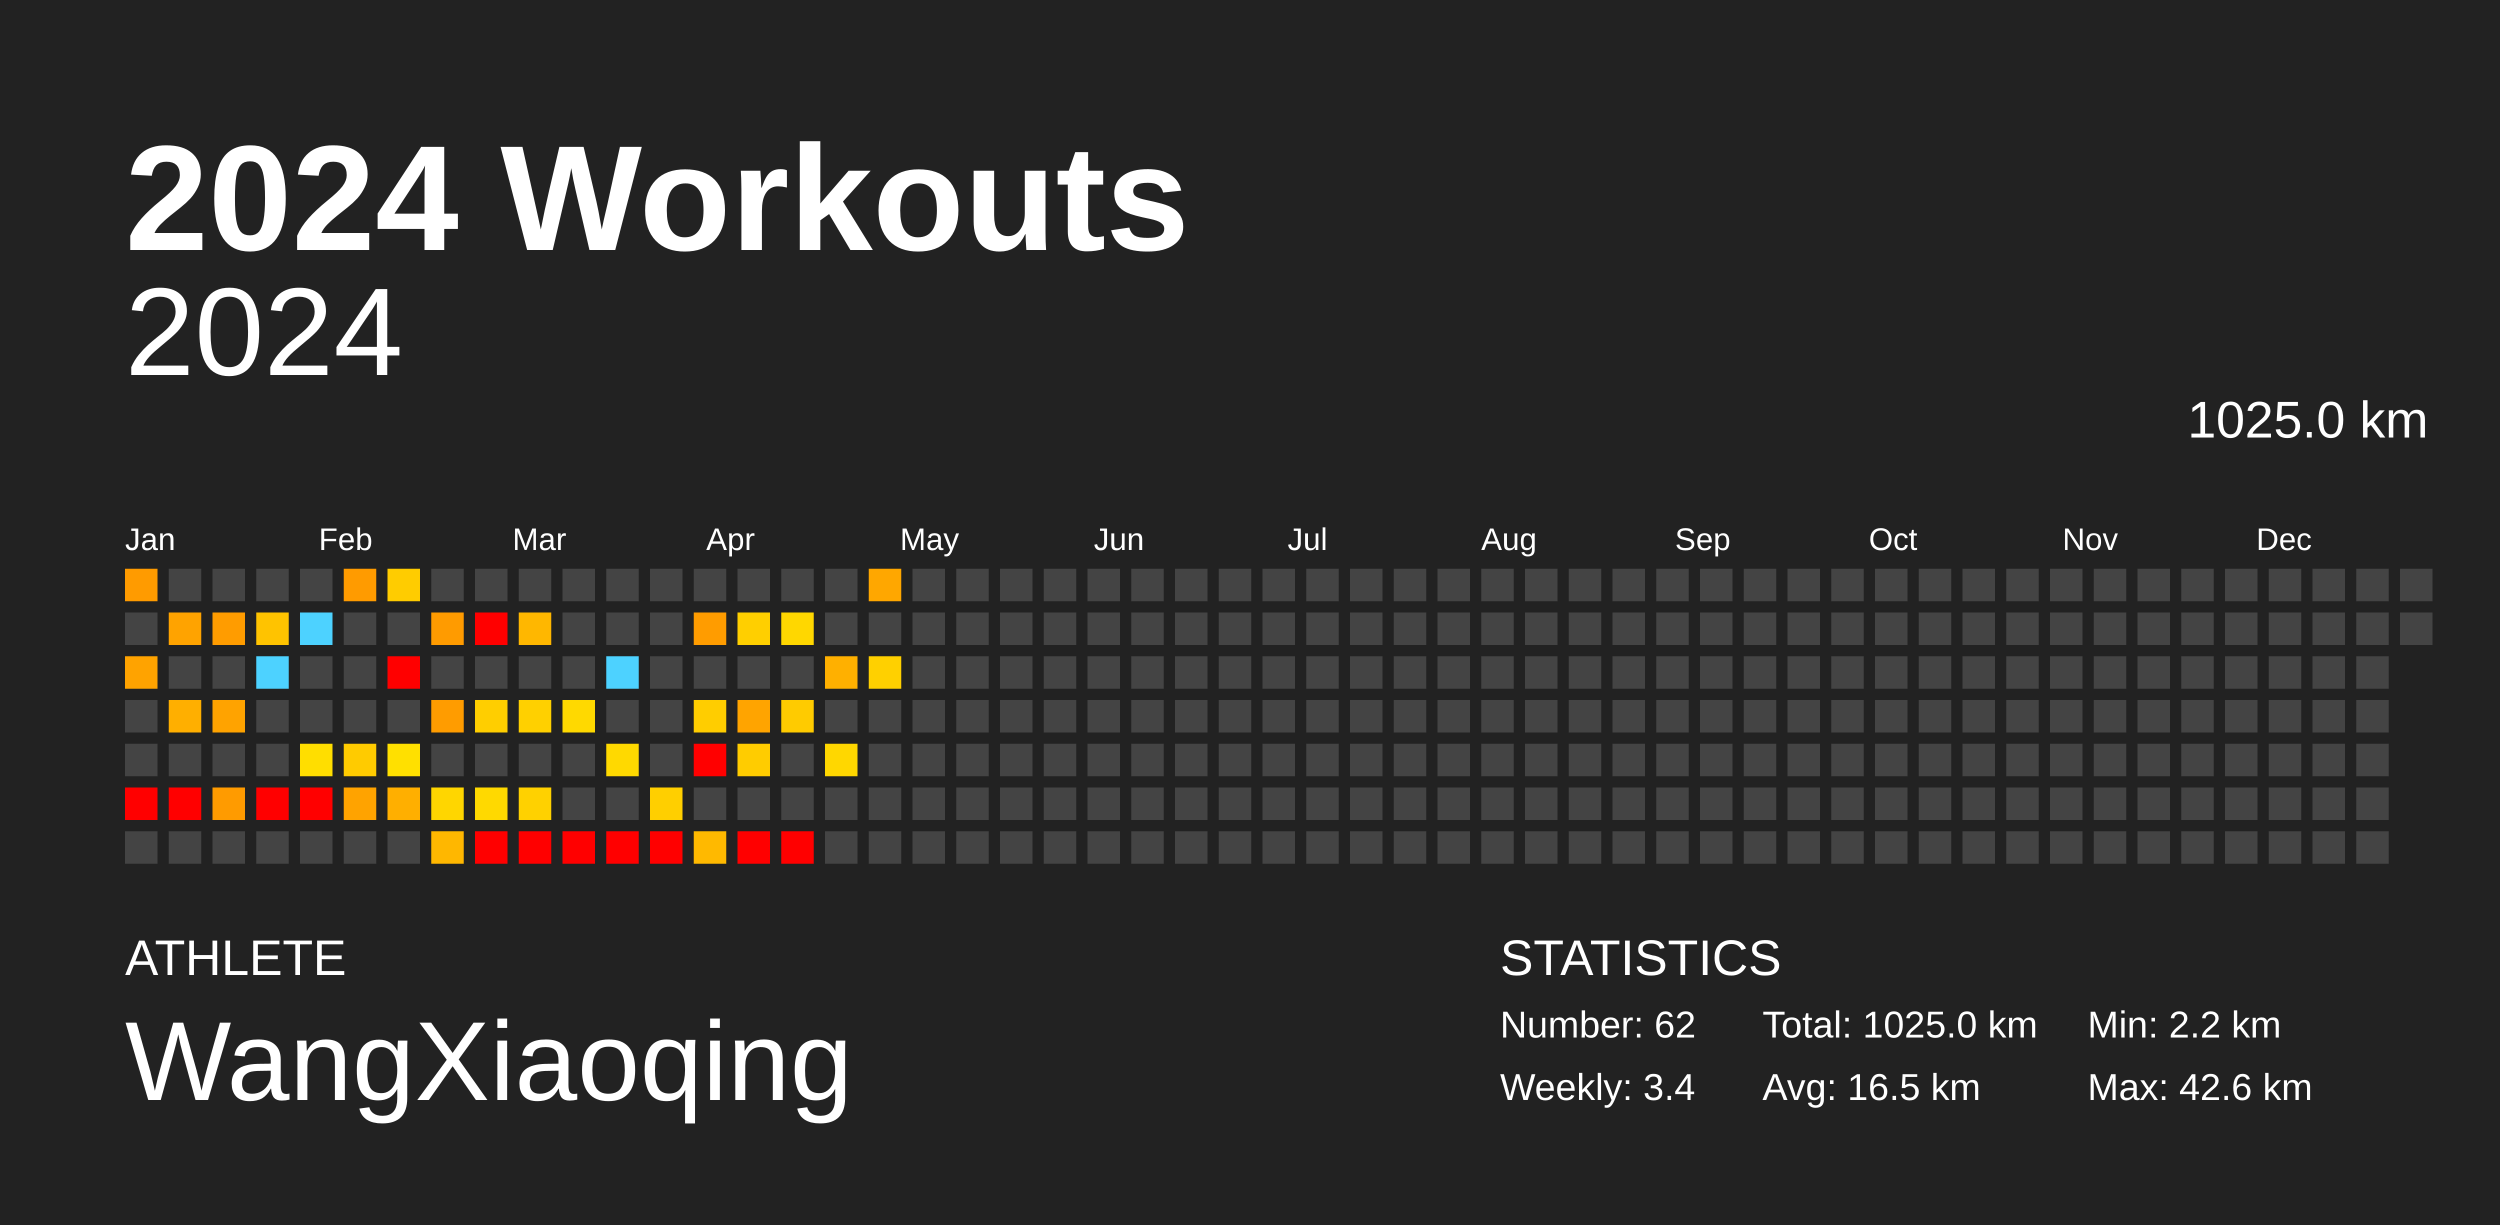
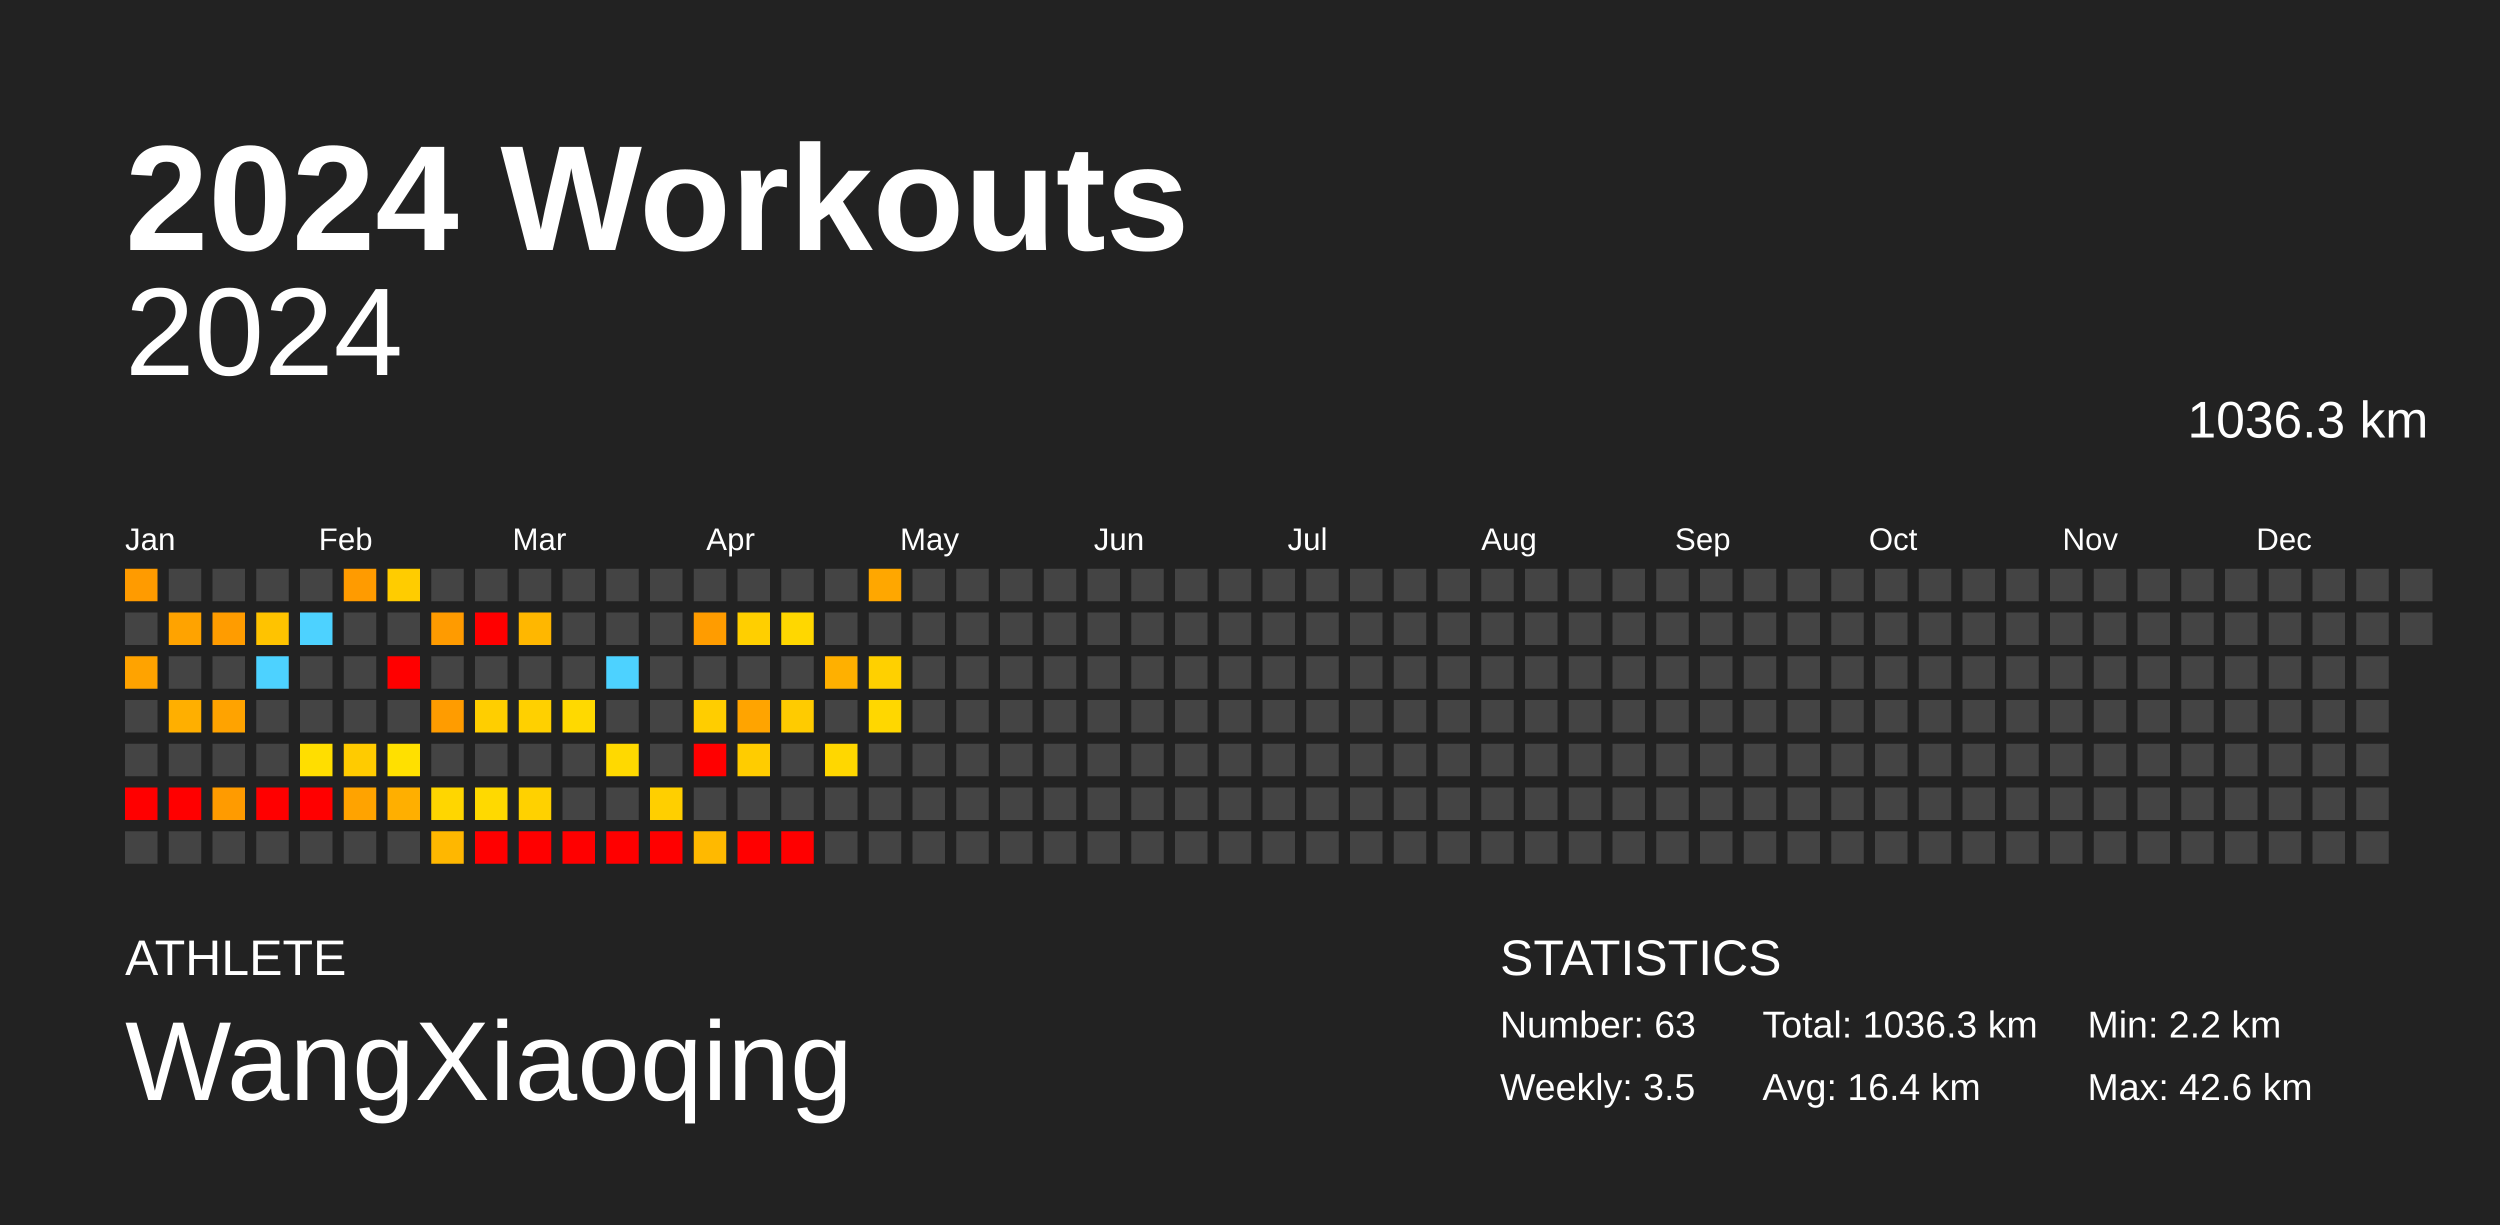
<svg xmlns="http://www.w3.org/2000/svg" baseProfile="full" height="98mm" version="1.1" viewBox="0,0,200,98" width="200mm">
  <defs />
  <rect fill="#222222" height="98" width="200" x="0" y="0" />
  <text fill="#FFFFFF" style="font-size:12px; font-family:Arial; font-weight:bold;" x="10" y="20">2024 Workouts</text>
  <text fill="#FFFFFF" style="font-size:4px; font-family:Arial" x="10" y="78">ATHLETE</text>
  <text fill="#FFFFFF" style="font-size:9px; font-family:Arial" x="10" y="88">WangXiaoqing</text>
  <text fill="#FFFFFF" style="font-size:4px; font-family:Arial" x="120" y="78">STATISTICS</text>
-   <text fill="#FFFFFF" style="font-size:3px; font-family:Arial" x="120" y="83">Number: 62</text>
-   <text fill="#FFFFFF" style="font-size:3px; font-family:Arial" x="120" y="88">Weekly: 3.4</text>
-   <text fill="#FFFFFF" style="font-size:3px; font-family:Arial" x="141" y="83">Total: 1025.0 km</text>
-   <text fill="#FFFFFF" style="font-size:3px; font-family:Arial" x="141" y="88">Avg: 16.5 km</text>
+   <text fill="#FFFFFF" style="font-size:3px; font-family:Arial" x="120" y="83">Number: 63</text>
+   <text fill="#FFFFFF" style="font-size:3px; font-family:Arial" x="120" y="88">Weekly: 3.5</text>
+   <text fill="#FFFFFF" style="font-size:3px; font-family:Arial" x="141" y="83">Total: 1036.3 km</text>
+   <text fill="#FFFFFF" style="font-size:3px; font-family:Arial" x="141" y="88">Avg: 16.4 km</text>
  <text fill="#FFFFFF" style="font-size:3px; font-family:Arial" x="167" y="83">Min: 2.2 km</text>
  <text fill="#FFFFFF" style="font-size:3px; font-family:Arial" x="167" y="88">Max: 42.6 km</text>
  <text alignment-baseline="hanging" fill="#FFFFFF" style="font-size:10.0px; font-family:Arial;" x="10" y="30">2024</text>
-   <text alignment-baseline="hanging" fill="#FFFFFF" style="font-size:4.125px; font-family:Arial;" x="175" y="35">1025.0 km</text>
+   <text alignment-baseline="hanging" fill="#FFFFFF" style="font-size:4.125px; font-family:Arial;" x="175" y="35">1036.3 km</text>
  <text fill="#FFFFFF" style="font-size:2.5px; font-family:Arial" x="10.0" y="44">Jan</text>
  <text fill="#FFFFFF" style="font-size:2.5px; font-family:Arial" x="25.5" y="44">Feb</text>
  <text fill="#FFFFFF" style="font-size:2.5px; font-family:Arial" x="41.0" y="44">Mar</text>
  <text fill="#FFFFFF" style="font-size:2.5px; font-family:Arial" x="56.5" y="44">Apr</text>
  <text fill="#FFFFFF" style="font-size:2.5px; font-family:Arial" x="72.0" y="44">May</text>
  <text fill="#FFFFFF" style="font-size:2.5px; font-family:Arial" x="87.5" y="44">Jun</text>
  <text fill="#FFFFFF" style="font-size:2.5px; font-family:Arial" x="103.0" y="44">Jul</text>
  <text fill="#FFFFFF" style="font-size:2.5px; font-family:Arial" x="118.5" y="44">Aug</text>
  <text fill="#FFFFFF" style="font-size:2.5px; font-family:Arial" x="134.0" y="44">Sep</text>
  <text fill="#FFFFFF" style="font-size:2.5px; font-family:Arial" x="149.5" y="44">Oct</text>
  <text fill="#FFFFFF" style="font-size:2.5px; font-family:Arial" x="165.0" y="44">Nov</text>
  <text fill="#FFFFFF" style="font-size:2.5px; font-family:Arial" x="180.5" y="44">Dec</text>
  <rect fill="#ff9b00" height="2.6" width="2.6" x="10.0" y="45.5" />
  <rect fill="#444444" height="2.6" width="2.6" x="10.0" y="49.0" />
  <rect fill="#ffa300" height="2.6" width="2.6" x="10.0" y="52.5" />
  <rect fill="#444444" height="2.6" width="2.6" x="10.0" y="56.0" />
  <rect fill="#444444" height="2.6" width="2.6" x="10.0" y="59.5" />
  <rect fill="red" height="2.6" width="2.6" x="10.0" y="63.0" />
  <rect fill="#444444" height="2.6" width="2.6" x="10.0" y="66.5" />
  <rect fill="#444444" height="2.6" width="2.6" x="13.5" y="45.5" />
  <rect fill="#ffa300" height="2.6" width="2.6" x="13.5" y="49.0" />
  <rect fill="#444444" height="2.6" width="2.6" x="13.5" y="52.5" />
  <rect fill="#ffaf00" height="2.6" width="2.6" x="13.5" y="56.0" />
  <rect fill="#444444" height="2.6" width="2.6" x="13.5" y="59.5" />
  <rect fill="red" height="2.6" width="2.6" x="13.5" y="63.0" />
  <rect fill="#444444" height="2.6" width="2.6" x="13.5" y="66.5" />
  <rect fill="#444444" height="2.6" width="2.6" x="17.0" y="45.5" />
  <rect fill="#ff9c00" height="2.6" width="2.6" x="17.0" y="49.0" />
  <rect fill="#444444" height="2.6" width="2.6" x="17.0" y="52.5" />
  <rect fill="#ffa300" height="2.6" width="2.6" x="17.0" y="56.0" />
  <rect fill="#444444" height="2.6" width="2.6" x="17.0" y="59.5" />
  <rect fill="#ff9b00" height="2.6" width="2.6" x="17.0" y="63.0" />
  <rect fill="#444444" height="2.6" width="2.6" x="17.0" y="66.5" />
  <rect fill="#444444" height="2.6" width="2.6" x="20.5" y="45.5" />
  <rect fill="#ffc300" height="2.6" width="2.6" x="20.5" y="49.0" />
  <rect fill="#4dd2ff" height="2.6" width="2.6" x="20.5" y="52.5" />
  <rect fill="#444444" height="2.6" width="2.6" x="20.5" y="56.0" />
  <rect fill="#444444" height="2.6" width="2.6" x="20.5" y="59.5" />
  <rect fill="red" height="2.6" width="2.6" x="20.5" y="63.0" />
  <rect fill="#444444" height="2.6" width="2.6" x="20.5" y="66.5" />
  <rect fill="#444444" height="2.6" width="2.6" x="24.0" y="45.5" />
  <rect fill="#4dd2ff" height="2.6" width="2.6" x="24.0" y="49.0" />
  <rect fill="#444444" height="2.6" width="2.6" x="24.0" y="52.5" />
  <rect fill="#444444" height="2.6" width="2.6" x="24.0" y="56.0" />
  <rect fill="#ffde00" height="2.6" width="2.6" x="24.0" y="59.5" />
  <rect fill="red" height="2.6" width="2.6" x="24.0" y="63.0" />
  <rect fill="#444444" height="2.6" width="2.6" x="24.0" y="66.5" />
  <rect fill="#ff9b00" height="2.6" width="2.6" x="27.5" y="45.5" />
  <rect fill="#444444" height="2.6" width="2.6" x="27.5" y="49.0" />
  <rect fill="#444444" height="2.6" width="2.6" x="27.5" y="52.5" />
  <rect fill="#444444" height="2.6" width="2.6" x="27.5" y="56.0" />
  <rect fill="#ffcb00" height="2.6" width="2.6" x="27.5" y="59.5" />
  <rect fill="#ffa300" height="2.6" width="2.6" x="27.5" y="63.0" />
  <rect fill="#444444" height="2.6" width="2.6" x="27.5" y="66.5" />
  <rect fill="#ffcc00" height="2.6" width="2.6" x="31.0" y="45.5" />
  <rect fill="#444444" height="2.6" width="2.6" x="31.0" y="49.0" />
  <rect fill="red" height="2.6" width="2.6" x="31.0" y="52.5" />
  <rect fill="#444444" height="2.6" width="2.6" x="31.0" y="56.0" />
  <rect fill="#ffe000" height="2.6" width="2.6" x="31.0" y="59.5" />
  <rect fill="#ffaf00" height="2.6" width="2.6" x="31.0" y="63.0" />
  <rect fill="#444444" height="2.6" width="2.6" x="31.0" y="66.5" />
  <rect fill="#444444" height="2.6" width="2.6" x="34.5" y="45.5" />
  <rect fill="#ff9b00" height="2.6" width="2.6" x="34.5" y="49.0" />
  <rect fill="#444444" height="2.6" width="2.6" x="34.5" y="52.5" />
  <rect fill="#ff9c00" height="2.6" width="2.6" x="34.5" y="56.0" />
  <rect fill="#444444" height="2.6" width="2.6" x="34.5" y="59.5" />
  <rect fill="#ffd600" height="2.6" width="2.6" x="34.5" y="63.0" />
  <rect fill="#ffb700" height="2.6" width="2.6" x="34.5" y="66.5" />
  <rect fill="#444444" height="2.6" width="2.6" x="38.0" y="45.5" />
  <rect fill="red" height="2.6" width="2.6" x="38.0" y="49.0" />
  <rect fill="#444444" height="2.6" width="2.6" x="38.0" y="52.5" />
  <rect fill="#ffce00" height="2.6" width="2.6" x="38.0" y="56.0" />
  <rect fill="#444444" height="2.6" width="2.6" x="38.0" y="59.5" />
  <rect fill="#ffd900" height="2.6" width="2.6" x="38.0" y="63.0" />
  <rect fill="red" height="2.6" width="2.6" x="38.0" y="66.5" />
  <rect fill="#444444" height="2.6" width="2.6" x="41.5" y="45.5" />
  <rect fill="#ffb700" height="2.6" width="2.6" x="41.5" y="49.0" />
  <rect fill="#444444" height="2.6" width="2.6" x="41.5" y="52.5" />
  <rect fill="#ffd000" height="2.6" width="2.6" x="41.5" y="56.0" />
  <rect fill="#444444" height="2.6" width="2.6" x="41.5" y="59.5" />
  <rect fill="#ffd100" height="2.6" width="2.6" x="41.5" y="63.0" />
  <rect fill="red" height="2.6" width="2.6" x="41.5" y="66.5" />
  <rect fill="#444444" height="2.6" width="2.6" x="45.0" y="45.5" />
  <rect fill="#444444" height="2.6" width="2.6" x="45.0" y="49.0" />
  <rect fill="#444444" height="2.6" width="2.6" x="45.0" y="52.5" />
  <rect fill="#ffd900" height="2.6" width="2.6" x="45.0" y="56.0" />
  <rect fill="#444444" height="2.6" width="2.6" x="45.0" y="59.5" />
  <rect fill="#444444" height="2.6" width="2.6" x="45.0" y="63.0" />
  <rect fill="red" height="2.6" width="2.6" x="45.0" y="66.5" />
  <rect fill="#444444" height="2.6" width="2.6" x="48.5" y="45.5" />
  <rect fill="#444444" height="2.6" width="2.6" x="48.5" y="49.0" />
  <rect fill="#4dd2ff" height="2.6" width="2.6" x="48.5" y="52.5" />
  <rect fill="#444444" height="2.6" width="2.6" x="48.5" y="56.0" />
  <rect fill="#ffd900" height="2.6" width="2.6" x="48.5" y="59.5" />
  <rect fill="#444444" height="2.6" width="2.6" x="48.5" y="63.0" />
  <rect fill="red" height="2.6" width="2.6" x="48.5" y="66.5" />
  <rect fill="#444444" height="2.6" width="2.6" x="52.0" y="45.5" />
  <rect fill="#444444" height="2.6" width="2.6" x="52.0" y="49.0" />
  <rect fill="#444444" height="2.6" width="2.6" x="52.0" y="52.5" />
  <rect fill="#444444" height="2.6" width="2.6" x="52.0" y="56.0" />
  <rect fill="#444444" height="2.6" width="2.6" x="52.0" y="59.5" />
  <rect fill="#ffcf00" height="2.6" width="2.6" x="52.0" y="63.0" />
  <rect fill="red" height="2.6" width="2.6" x="52.0" y="66.5" />
  <rect fill="#444444" height="2.6" width="2.6" x="55.5" y="45.5" />
  <rect fill="#ff9c00" height="2.6" width="2.6" x="55.5" y="49.0" />
  <rect fill="#444444" height="2.6" width="2.6" x="55.5" y="52.5" />
  <rect fill="#ffcd00" height="2.6" width="2.6" x="55.5" y="56.0" />
  <rect fill="red" height="2.6" width="2.6" x="55.5" y="59.5" />
  <rect fill="#444444" height="2.6" width="2.6" x="55.5" y="63.0" />
  <rect fill="#ffb900" height="2.6" width="2.6" x="55.5" y="66.5" />
  <rect fill="#444444" height="2.6" width="2.6" x="59.0" y="45.5" />
  <rect fill="#ffcf00" height="2.6" width="2.6" x="59.0" y="49.0" />
  <rect fill="#444444" height="2.6" width="2.6" x="59.0" y="52.5" />
  <rect fill="#ffa400" height="2.6" width="2.6" x="59.0" y="56.0" />
  <rect fill="#ffcc00" height="2.6" width="2.6" x="59.0" y="59.5" />
  <rect fill="#444444" height="2.6" width="2.6" x="59.0" y="63.0" />
  <rect fill="red" height="2.6" width="2.6" x="59.0" y="66.5" />
  <rect fill="#444444" height="2.6" width="2.6" x="62.5" y="45.5" />
  <rect fill="#ffd700" height="2.6" width="2.6" x="62.5" y="49.0" />
  <rect fill="#444444" height="2.6" width="2.6" x="62.5" y="52.5" />
  <rect fill="#ffcb00" height="2.6" width="2.6" x="62.5" y="56.0" />
  <rect fill="#444444" height="2.6" width="2.6" x="62.5" y="59.5" />
  <rect fill="#444444" height="2.6" width="2.6" x="62.5" y="63.0" />
  <rect fill="red" height="2.6" width="2.6" x="62.5" y="66.5" />
  <rect fill="#444444" height="2.6" width="2.6" x="66.0" y="45.5" />
  <rect fill="#444444" height="2.6" width="2.6" x="66.0" y="49.0" />
  <rect fill="#ffb000" height="2.6" width="2.6" x="66.0" y="52.5" />
  <rect fill="#444444" height="2.6" width="2.6" x="66.0" y="56.0" />
  <rect fill="#ffd700" height="2.6" width="2.6" x="66.0" y="59.5" />
  <rect fill="#444444" height="2.6" width="2.6" x="66.0" y="63.0" />
  <rect fill="#444444" height="2.6" width="2.6" x="66.0" y="66.5" />
  <rect fill="#ffa700" height="2.6" width="2.6" x="69.5" y="45.5" />
  <rect fill="#444444" height="2.6" width="2.6" x="69.5" y="49.0" />
  <rect fill="#ffd000" height="2.6" width="2.6" x="69.5" y="52.5" />
-   <rect fill="#444444" height="2.6" width="2.6" x="69.5" y="56.0" />
+   <rect fill="#ffd700" height="2.6" width="2.6" x="69.5" y="56.0" />
  <rect fill="#444444" height="2.6" width="2.6" x="69.5" y="59.5" />
  <rect fill="#444444" height="2.6" width="2.6" x="69.5" y="63.0" />
  <rect fill="#444444" height="2.6" width="2.6" x="69.5" y="66.5" />
  <rect fill="#444444" height="2.6" width="2.6" x="73.0" y="45.5" />
  <rect fill="#444444" height="2.6" width="2.6" x="73.0" y="49.0" />
  <rect fill="#444444" height="2.6" width="2.6" x="73.0" y="52.5" />
  <rect fill="#444444" height="2.6" width="2.6" x="73.0" y="56.0" />
  <rect fill="#444444" height="2.6" width="2.6" x="73.0" y="59.5" />
  <rect fill="#444444" height="2.6" width="2.6" x="73.0" y="63.0" />
  <rect fill="#444444" height="2.6" width="2.6" x="73.0" y="66.5" />
  <rect fill="#444444" height="2.6" width="2.6" x="76.5" y="45.5" />
  <rect fill="#444444" height="2.6" width="2.6" x="76.5" y="49.0" />
  <rect fill="#444444" height="2.6" width="2.6" x="76.5" y="52.5" />
  <rect fill="#444444" height="2.6" width="2.6" x="76.5" y="56.0" />
  <rect fill="#444444" height="2.6" width="2.6" x="76.5" y="59.5" />
  <rect fill="#444444" height="2.6" width="2.6" x="76.5" y="63.0" />
  <rect fill="#444444" height="2.6" width="2.6" x="76.5" y="66.5" />
  <rect fill="#444444" height="2.6" width="2.6" x="80.0" y="45.5" />
  <rect fill="#444444" height="2.6" width="2.6" x="80.0" y="49.0" />
  <rect fill="#444444" height="2.6" width="2.6" x="80.0" y="52.5" />
  <rect fill="#444444" height="2.6" width="2.6" x="80.0" y="56.0" />
  <rect fill="#444444" height="2.6" width="2.6" x="80.0" y="59.5" />
  <rect fill="#444444" height="2.6" width="2.6" x="80.0" y="63.0" />
  <rect fill="#444444" height="2.6" width="2.6" x="80.0" y="66.5" />
  <rect fill="#444444" height="2.6" width="2.6" x="83.5" y="45.5" />
  <rect fill="#444444" height="2.6" width="2.6" x="83.5" y="49.0" />
  <rect fill="#444444" height="2.6" width="2.6" x="83.5" y="52.5" />
  <rect fill="#444444" height="2.6" width="2.6" x="83.5" y="56.0" />
  <rect fill="#444444" height="2.6" width="2.6" x="83.5" y="59.5" />
  <rect fill="#444444" height="2.6" width="2.6" x="83.5" y="63.0" />
  <rect fill="#444444" height="2.6" width="2.6" x="83.5" y="66.5" />
  <rect fill="#444444" height="2.6" width="2.6" x="87.0" y="45.5" />
  <rect fill="#444444" height="2.6" width="2.6" x="87.0" y="49.0" />
  <rect fill="#444444" height="2.6" width="2.6" x="87.0" y="52.5" />
  <rect fill="#444444" height="2.6" width="2.6" x="87.0" y="56.0" />
  <rect fill="#444444" height="2.6" width="2.6" x="87.0" y="59.5" />
  <rect fill="#444444" height="2.6" width="2.6" x="87.0" y="63.0" />
  <rect fill="#444444" height="2.6" width="2.6" x="87.0" y="66.5" />
  <rect fill="#444444" height="2.6" width="2.6" x="90.5" y="45.5" />
  <rect fill="#444444" height="2.6" width="2.6" x="90.5" y="49.0" />
  <rect fill="#444444" height="2.6" width="2.6" x="90.5" y="52.5" />
  <rect fill="#444444" height="2.6" width="2.6" x="90.5" y="56.0" />
  <rect fill="#444444" height="2.6" width="2.6" x="90.5" y="59.5" />
  <rect fill="#444444" height="2.6" width="2.6" x="90.5" y="63.0" />
  <rect fill="#444444" height="2.6" width="2.6" x="90.5" y="66.5" />
  <rect fill="#444444" height="2.6" width="2.6" x="94.0" y="45.5" />
  <rect fill="#444444" height="2.6" width="2.6" x="94.0" y="49.0" />
  <rect fill="#444444" height="2.6" width="2.6" x="94.0" y="52.5" />
  <rect fill="#444444" height="2.6" width="2.6" x="94.0" y="56.0" />
  <rect fill="#444444" height="2.6" width="2.6" x="94.0" y="59.5" />
  <rect fill="#444444" height="2.6" width="2.6" x="94.0" y="63.0" />
  <rect fill="#444444" height="2.6" width="2.6" x="94.0" y="66.5" />
  <rect fill="#444444" height="2.6" width="2.6" x="97.5" y="45.5" />
  <rect fill="#444444" height="2.6" width="2.6" x="97.5" y="49.0" />
  <rect fill="#444444" height="2.6" width="2.6" x="97.5" y="52.5" />
  <rect fill="#444444" height="2.6" width="2.6" x="97.5" y="56.0" />
  <rect fill="#444444" height="2.6" width="2.6" x="97.5" y="59.5" />
  <rect fill="#444444" height="2.6" width="2.6" x="97.5" y="63.0" />
  <rect fill="#444444" height="2.6" width="2.6" x="97.5" y="66.5" />
  <rect fill="#444444" height="2.6" width="2.6" x="101.0" y="45.5" />
  <rect fill="#444444" height="2.6" width="2.6" x="101.0" y="49.0" />
  <rect fill="#444444" height="2.6" width="2.6" x="101.0" y="52.5" />
  <rect fill="#444444" height="2.6" width="2.6" x="101.0" y="56.0" />
  <rect fill="#444444" height="2.6" width="2.6" x="101.0" y="59.5" />
  <rect fill="#444444" height="2.6" width="2.6" x="101.0" y="63.0" />
  <rect fill="#444444" height="2.6" width="2.6" x="101.0" y="66.5" />
  <rect fill="#444444" height="2.6" width="2.6" x="104.5" y="45.5" />
  <rect fill="#444444" height="2.6" width="2.6" x="104.5" y="49.0" />
  <rect fill="#444444" height="2.6" width="2.6" x="104.5" y="52.5" />
  <rect fill="#444444" height="2.6" width="2.6" x="104.5" y="56.0" />
  <rect fill="#444444" height="2.6" width="2.6" x="104.5" y="59.5" />
  <rect fill="#444444" height="2.6" width="2.6" x="104.5" y="63.0" />
  <rect fill="#444444" height="2.6" width="2.6" x="104.5" y="66.5" />
  <rect fill="#444444" height="2.6" width="2.6" x="108.0" y="45.5" />
  <rect fill="#444444" height="2.6" width="2.6" x="108.0" y="49.0" />
  <rect fill="#444444" height="2.6" width="2.6" x="108.0" y="52.5" />
  <rect fill="#444444" height="2.6" width="2.6" x="108.0" y="56.0" />
  <rect fill="#444444" height="2.6" width="2.6" x="108.0" y="59.5" />
  <rect fill="#444444" height="2.6" width="2.6" x="108.0" y="63.0" />
  <rect fill="#444444" height="2.6" width="2.6" x="108.0" y="66.5" />
  <rect fill="#444444" height="2.6" width="2.6" x="111.5" y="45.5" />
  <rect fill="#444444" height="2.6" width="2.6" x="111.5" y="49.0" />
  <rect fill="#444444" height="2.6" width="2.6" x="111.5" y="52.5" />
  <rect fill="#444444" height="2.6" width="2.6" x="111.5" y="56.0" />
  <rect fill="#444444" height="2.6" width="2.6" x="111.5" y="59.5" />
  <rect fill="#444444" height="2.6" width="2.6" x="111.5" y="63.0" />
  <rect fill="#444444" height="2.6" width="2.6" x="111.5" y="66.5" />
  <rect fill="#444444" height="2.6" width="2.6" x="115.0" y="45.5" />
  <rect fill="#444444" height="2.6" width="2.6" x="115.0" y="49.0" />
  <rect fill="#444444" height="2.6" width="2.6" x="115.0" y="52.5" />
  <rect fill="#444444" height="2.6" width="2.6" x="115.0" y="56.0" />
  <rect fill="#444444" height="2.6" width="2.6" x="115.0" y="59.5" />
  <rect fill="#444444" height="2.6" width="2.6" x="115.0" y="63.0" />
  <rect fill="#444444" height="2.6" width="2.6" x="115.0" y="66.5" />
  <rect fill="#444444" height="2.6" width="2.6" x="118.5" y="45.5" />
  <rect fill="#444444" height="2.6" width="2.6" x="118.5" y="49.0" />
  <rect fill="#444444" height="2.6" width="2.6" x="118.5" y="52.5" />
  <rect fill="#444444" height="2.6" width="2.6" x="118.5" y="56.0" />
  <rect fill="#444444" height="2.6" width="2.6" x="118.5" y="59.5" />
  <rect fill="#444444" height="2.6" width="2.6" x="118.5" y="63.0" />
  <rect fill="#444444" height="2.6" width="2.6" x="118.5" y="66.5" />
  <rect fill="#444444" height="2.6" width="2.6" x="122.0" y="45.5" />
  <rect fill="#444444" height="2.6" width="2.6" x="122.0" y="49.0" />
  <rect fill="#444444" height="2.6" width="2.6" x="122.0" y="52.5" />
  <rect fill="#444444" height="2.6" width="2.6" x="122.0" y="56.0" />
  <rect fill="#444444" height="2.6" width="2.6" x="122.0" y="59.5" />
  <rect fill="#444444" height="2.6" width="2.6" x="122.0" y="63.0" />
  <rect fill="#444444" height="2.6" width="2.6" x="122.0" y="66.5" />
  <rect fill="#444444" height="2.6" width="2.6" x="125.5" y="45.5" />
  <rect fill="#444444" height="2.6" width="2.6" x="125.5" y="49.0" />
  <rect fill="#444444" height="2.6" width="2.6" x="125.5" y="52.5" />
  <rect fill="#444444" height="2.6" width="2.6" x="125.5" y="56.0" />
  <rect fill="#444444" height="2.6" width="2.6" x="125.5" y="59.5" />
  <rect fill="#444444" height="2.6" width="2.6" x="125.5" y="63.0" />
  <rect fill="#444444" height="2.6" width="2.6" x="125.5" y="66.5" />
  <rect fill="#444444" height="2.6" width="2.6" x="129.0" y="45.5" />
  <rect fill="#444444" height="2.6" width="2.6" x="129.0" y="49.0" />
  <rect fill="#444444" height="2.6" width="2.6" x="129.0" y="52.5" />
  <rect fill="#444444" height="2.6" width="2.6" x="129.0" y="56.0" />
  <rect fill="#444444" height="2.6" width="2.6" x="129.0" y="59.5" />
  <rect fill="#444444" height="2.6" width="2.6" x="129.0" y="63.0" />
  <rect fill="#444444" height="2.6" width="2.6" x="129.0" y="66.5" />
  <rect fill="#444444" height="2.6" width="2.6" x="132.5" y="45.5" />
  <rect fill="#444444" height="2.6" width="2.6" x="132.5" y="49.0" />
  <rect fill="#444444" height="2.6" width="2.6" x="132.5" y="52.5" />
  <rect fill="#444444" height="2.6" width="2.6" x="132.5" y="56.0" />
  <rect fill="#444444" height="2.6" width="2.6" x="132.5" y="59.5" />
  <rect fill="#444444" height="2.6" width="2.6" x="132.5" y="63.0" />
  <rect fill="#444444" height="2.6" width="2.6" x="132.5" y="66.5" />
  <rect fill="#444444" height="2.6" width="2.6" x="136.0" y="45.5" />
  <rect fill="#444444" height="2.6" width="2.6" x="136.0" y="49.0" />
  <rect fill="#444444" height="2.6" width="2.6" x="136.0" y="52.5" />
  <rect fill="#444444" height="2.6" width="2.6" x="136.0" y="56.0" />
  <rect fill="#444444" height="2.6" width="2.6" x="136.0" y="59.5" />
  <rect fill="#444444" height="2.6" width="2.6" x="136.0" y="63.0" />
  <rect fill="#444444" height="2.6" width="2.6" x="136.0" y="66.5" />
  <rect fill="#444444" height="2.6" width="2.6" x="139.5" y="45.5" />
  <rect fill="#444444" height="2.6" width="2.6" x="139.5" y="49.0" />
  <rect fill="#444444" height="2.6" width="2.6" x="139.5" y="52.5" />
  <rect fill="#444444" height="2.6" width="2.6" x="139.5" y="56.0" />
  <rect fill="#444444" height="2.6" width="2.6" x="139.5" y="59.5" />
  <rect fill="#444444" height="2.6" width="2.6" x="139.5" y="63.0" />
  <rect fill="#444444" height="2.6" width="2.6" x="139.5" y="66.5" />
  <rect fill="#444444" height="2.6" width="2.6" x="143.0" y="45.5" />
  <rect fill="#444444" height="2.6" width="2.6" x="143.0" y="49.0" />
  <rect fill="#444444" height="2.6" width="2.6" x="143.0" y="52.5" />
  <rect fill="#444444" height="2.6" width="2.6" x="143.0" y="56.0" />
  <rect fill="#444444" height="2.6" width="2.6" x="143.0" y="59.5" />
  <rect fill="#444444" height="2.6" width="2.6" x="143.0" y="63.0" />
  <rect fill="#444444" height="2.6" width="2.6" x="143.0" y="66.5" />
  <rect fill="#444444" height="2.6" width="2.6" x="146.5" y="45.5" />
  <rect fill="#444444" height="2.6" width="2.6" x="146.5" y="49.0" />
  <rect fill="#444444" height="2.6" width="2.6" x="146.5" y="52.5" />
  <rect fill="#444444" height="2.6" width="2.6" x="146.5" y="56.0" />
  <rect fill="#444444" height="2.6" width="2.6" x="146.5" y="59.5" />
  <rect fill="#444444" height="2.6" width="2.6" x="146.5" y="63.0" />
  <rect fill="#444444" height="2.6" width="2.6" x="146.5" y="66.5" />
  <rect fill="#444444" height="2.6" width="2.6" x="150.0" y="45.5" />
  <rect fill="#444444" height="2.6" width="2.6" x="150.0" y="49.0" />
  <rect fill="#444444" height="2.6" width="2.6" x="150.0" y="52.5" />
  <rect fill="#444444" height="2.6" width="2.6" x="150.0" y="56.0" />
  <rect fill="#444444" height="2.6" width="2.6" x="150.0" y="59.5" />
  <rect fill="#444444" height="2.6" width="2.6" x="150.0" y="63.0" />
  <rect fill="#444444" height="2.6" width="2.6" x="150.0" y="66.5" />
  <rect fill="#444444" height="2.6" width="2.6" x="153.5" y="45.5" />
  <rect fill="#444444" height="2.6" width="2.6" x="153.5" y="49.0" />
  <rect fill="#444444" height="2.6" width="2.6" x="153.5" y="52.5" />
  <rect fill="#444444" height="2.6" width="2.6" x="153.5" y="56.0" />
  <rect fill="#444444" height="2.6" width="2.6" x="153.5" y="59.5" />
  <rect fill="#444444" height="2.6" width="2.6" x="153.5" y="63.0" />
  <rect fill="#444444" height="2.6" width="2.6" x="153.5" y="66.5" />
  <rect fill="#444444" height="2.6" width="2.6" x="157.0" y="45.5" />
  <rect fill="#444444" height="2.6" width="2.6" x="157.0" y="49.0" />
  <rect fill="#444444" height="2.6" width="2.6" x="157.0" y="52.5" />
  <rect fill="#444444" height="2.6" width="2.6" x="157.0" y="56.0" />
  <rect fill="#444444" height="2.6" width="2.6" x="157.0" y="59.5" />
  <rect fill="#444444" height="2.6" width="2.6" x="157.0" y="63.0" />
  <rect fill="#444444" height="2.6" width="2.6" x="157.0" y="66.5" />
  <rect fill="#444444" height="2.6" width="2.6" x="160.5" y="45.5" />
  <rect fill="#444444" height="2.6" width="2.6" x="160.5" y="49.0" />
  <rect fill="#444444" height="2.6" width="2.6" x="160.5" y="52.5" />
  <rect fill="#444444" height="2.6" width="2.6" x="160.5" y="56.0" />
  <rect fill="#444444" height="2.6" width="2.6" x="160.5" y="59.5" />
  <rect fill="#444444" height="2.6" width="2.6" x="160.5" y="63.0" />
  <rect fill="#444444" height="2.6" width="2.6" x="160.5" y="66.5" />
  <rect fill="#444444" height="2.6" width="2.6" x="164.0" y="45.5" />
  <rect fill="#444444" height="2.6" width="2.6" x="164.0" y="49.0" />
  <rect fill="#444444" height="2.6" width="2.6" x="164.0" y="52.5" />
  <rect fill="#444444" height="2.6" width="2.6" x="164.0" y="56.0" />
  <rect fill="#444444" height="2.6" width="2.6" x="164.0" y="59.5" />
  <rect fill="#444444" height="2.6" width="2.6" x="164.0" y="63.0" />
  <rect fill="#444444" height="2.6" width="2.6" x="164.0" y="66.5" />
  <rect fill="#444444" height="2.6" width="2.6" x="167.5" y="45.5" />
  <rect fill="#444444" height="2.6" width="2.6" x="167.5" y="49.0" />
  <rect fill="#444444" height="2.6" width="2.6" x="167.5" y="52.5" />
  <rect fill="#444444" height="2.6" width="2.6" x="167.5" y="56.0" />
  <rect fill="#444444" height="2.6" width="2.6" x="167.5" y="59.5" />
  <rect fill="#444444" height="2.6" width="2.6" x="167.5" y="63.0" />
  <rect fill="#444444" height="2.6" width="2.6" x="167.5" y="66.5" />
  <rect fill="#444444" height="2.6" width="2.6" x="171.0" y="45.5" />
  <rect fill="#444444" height="2.6" width="2.6" x="171.0" y="49.0" />
  <rect fill="#444444" height="2.6" width="2.6" x="171.0" y="52.5" />
  <rect fill="#444444" height="2.6" width="2.6" x="171.0" y="56.0" />
  <rect fill="#444444" height="2.6" width="2.6" x="171.0" y="59.5" />
  <rect fill="#444444" height="2.6" width="2.6" x="171.0" y="63.0" />
  <rect fill="#444444" height="2.6" width="2.6" x="171.0" y="66.5" />
  <rect fill="#444444" height="2.6" width="2.6" x="174.5" y="45.5" />
  <rect fill="#444444" height="2.6" width="2.6" x="174.5" y="49.0" />
  <rect fill="#444444" height="2.6" width="2.6" x="174.5" y="52.5" />
  <rect fill="#444444" height="2.6" width="2.6" x="174.5" y="56.0" />
  <rect fill="#444444" height="2.6" width="2.6" x="174.5" y="59.5" />
  <rect fill="#444444" height="2.6" width="2.6" x="174.5" y="63.0" />
  <rect fill="#444444" height="2.6" width="2.6" x="174.5" y="66.5" />
  <rect fill="#444444" height="2.6" width="2.6" x="178.0" y="45.5" />
  <rect fill="#444444" height="2.6" width="2.6" x="178.0" y="49.0" />
  <rect fill="#444444" height="2.6" width="2.6" x="178.0" y="52.5" />
  <rect fill="#444444" height="2.6" width="2.6" x="178.0" y="56.0" />
  <rect fill="#444444" height="2.6" width="2.6" x="178.0" y="59.5" />
  <rect fill="#444444" height="2.6" width="2.6" x="178.0" y="63.0" />
  <rect fill="#444444" height="2.6" width="2.6" x="178.0" y="66.5" />
  <rect fill="#444444" height="2.6" width="2.6" x="181.5" y="45.5" />
  <rect fill="#444444" height="2.6" width="2.6" x="181.5" y="49.0" />
  <rect fill="#444444" height="2.6" width="2.6" x="181.5" y="52.5" />
  <rect fill="#444444" height="2.6" width="2.6" x="181.5" y="56.0" />
  <rect fill="#444444" height="2.6" width="2.6" x="181.5" y="59.5" />
  <rect fill="#444444" height="2.6" width="2.6" x="181.5" y="63.0" />
  <rect fill="#444444" height="2.6" width="2.6" x="181.5" y="66.5" />
  <rect fill="#444444" height="2.6" width="2.6" x="185.0" y="45.5" />
  <rect fill="#444444" height="2.6" width="2.6" x="185.0" y="49.0" />
  <rect fill="#444444" height="2.6" width="2.6" x="185.0" y="52.5" />
  <rect fill="#444444" height="2.6" width="2.6" x="185.0" y="56.0" />
  <rect fill="#444444" height="2.6" width="2.6" x="185.0" y="59.5" />
  <rect fill="#444444" height="2.6" width="2.6" x="185.0" y="63.0" />
  <rect fill="#444444" height="2.6" width="2.6" x="185.0" y="66.5" />
  <rect fill="#444444" height="2.6" width="2.6" x="188.5" y="45.5" />
  <rect fill="#444444" height="2.6" width="2.6" x="188.5" y="49.0" />
  <rect fill="#444444" height="2.6" width="2.6" x="188.5" y="52.5" />
  <rect fill="#444444" height="2.6" width="2.6" x="188.5" y="56.0" />
  <rect fill="#444444" height="2.6" width="2.6" x="188.5" y="59.5" />
  <rect fill="#444444" height="2.6" width="2.6" x="188.5" y="63.0" />
  <rect fill="#444444" height="2.6" width="2.6" x="188.5" y="66.5" />
  <rect fill="#444444" height="2.6" width="2.6" x="192.0" y="45.5" />
  <rect fill="#444444" height="2.6" width="2.6" x="192.0" y="49.0" />
</svg>
